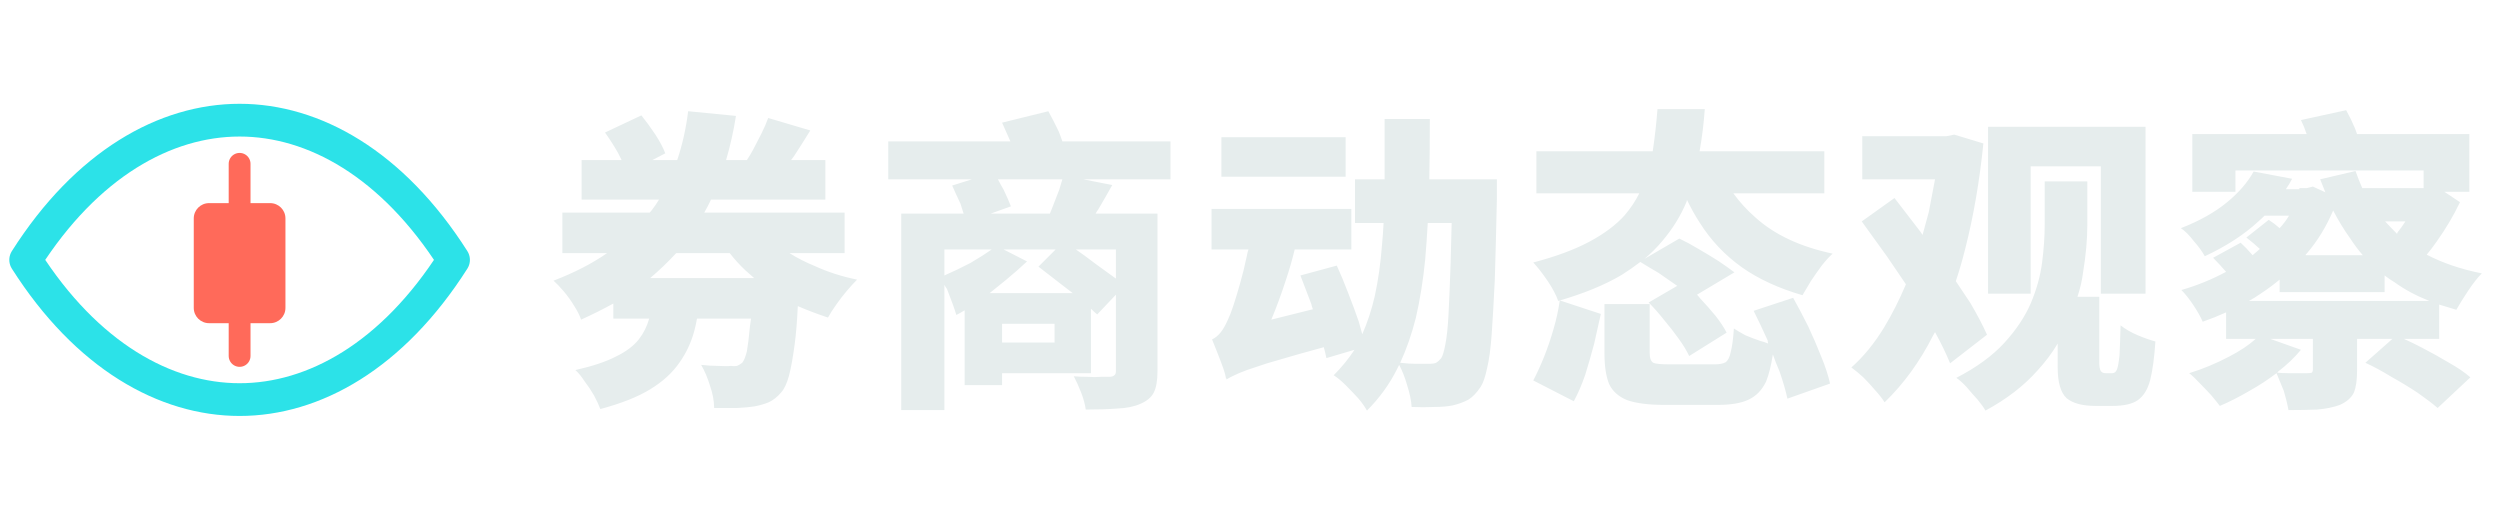
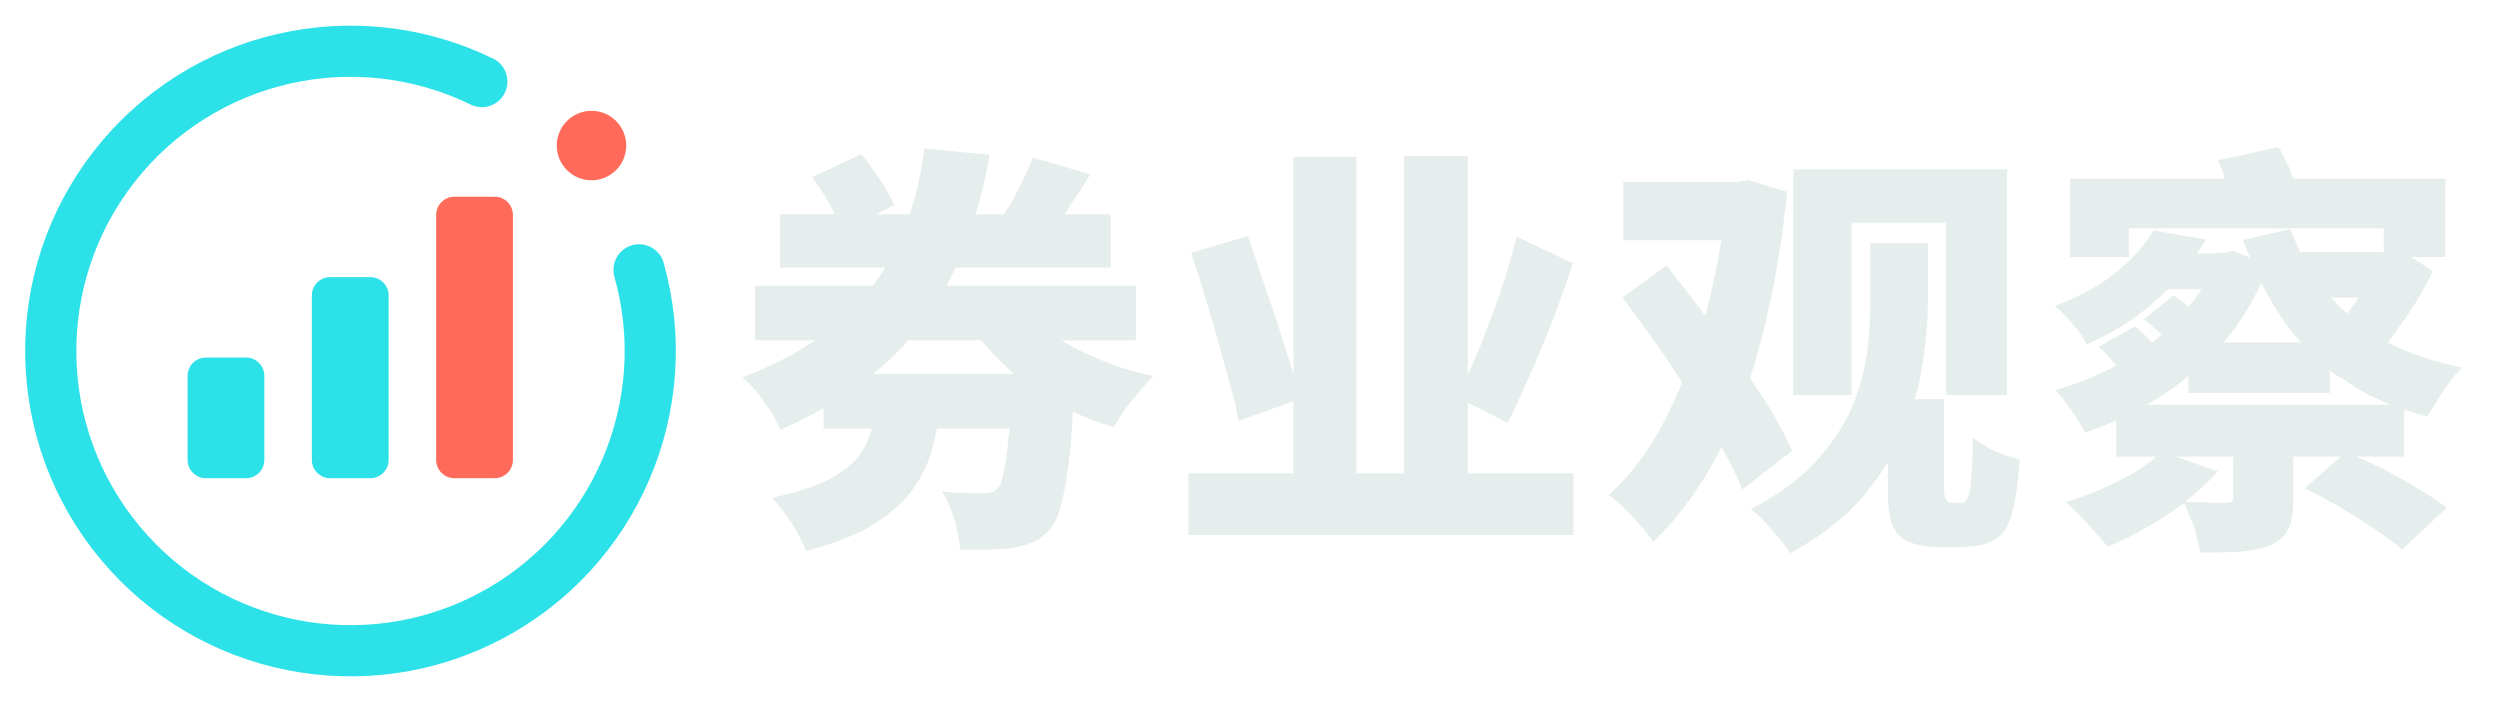
- <svg xmlns="http://www.w3.org/2000/svg" viewBox="0 0 481 100" width="481" height="100">
-   <g transform="translate(-7.66 -3.76) scale(0.21)">
-     <path d="M60 256C116 168 188 128 256 128S396 168 452 256C396 344 324 384 256 384S116 344 60 256Z" fill="none" stroke="#2ce2e8" stroke-width="30" stroke-linejoin="round" />
-     <path d="M256 168V344" stroke="#ff6a5a" stroke-width="20" stroke-linecap="round" />
-     <rect x="214" y="204" width="84" height="110" rx="14" fill="#ff6a5a" />
+ <svg xmlns="http://www.w3.org/2000/svg" viewBox="0 0 357 100">
+   <g transform="translate(-16.8 -16.8) scale(.261)">
+     <path d="M414 212A164 164 0 1 1 328 109" fill="none" stroke="#2ce2e8" stroke-width="28" stroke-linecap="round" />
+     <circle cx="388" cy="144" r="19" fill="#ff6a5a" />
+     <rect x="167" y="260" width="42" height="66" rx="10" fill="#2ce2e8" />
+     <rect x="235" y="216" width="42" height="110" rx="10" fill="#2ce2e8" />
+     <rect x="303" y="172" width="42" height="154" rx="10" fill="#ff6a5a" />
  </g>
-   <path d="M108.2 48.7L108.2 40.9L125.0 40.9Q125.3 40.6 125.5 40.3L125.5 40.3Q126.2 39.4 126.8 38.4L126.8 38.4L111.9 38.4L111.9 30.8L119.6 30.8Q119.3 30.2 118.9 29.4L118.9 29.4Q117.7 27.3 116.4 25.5L116.4 25.5L123.4 22.2Q124.7 23.8 126.1 25.9Q127.4 27.9 128.0 29.5L128.0 29.5L125.5 30.8L130.3 30.8Q131.8 26.3 132.4 21.4L132.4 21.4L141.6 22.3Q140.9 26.7 139.7 30.8L139.7 30.8L143.7 30.8Q144.3 29.9 144.9 28.8L144.9 28.8Q145.7 27.3 146.5 25.7Q147.3 24.1 147.8 22.7L147.8 22.7L155.9 25.1Q154.3 27.7 152.8 30.0L152.8 30.0Q152.5 30.4 152.2 30.8L152.2 30.8L158.8 30.8L158.8 38.4L136.8 38.4Q136.2 39.7 135.5 40.9L135.5 40.9L162.5 40.9L162.5 48.7L151.9 48.7Q154.1 50.1 156.8 51.2L156.8 51.2Q160.5 52.9 164.9 53.8L164.9 53.8Q164.0 54.7 162.9 56.0Q161.8 57.3 160.9 58.6Q159.9 60.0 159.3 61.1L159.3 61.1Q156.3 60.1 153.5 58.9L153.5 58.9Q153.3 63.2 152.9 66.2L152.9 66.2Q152.4 70.0 151.8 72.3Q151.2 74.5 150.3 75.5L150.3 75.5Q149.2 76.8 147.9 77.4Q146.7 77.9 145.1 78.2L145.1 78.2Q143.8 78.4 141.8 78.5Q139.7 78.5 137.4 78.5L137.4 78.5Q137.4 76.5 136.6 74.2Q135.9 71.9 134.9 70.2L134.9 70.2Q136.6 70.4 138.2 70.4Q139.8 70.5 140.6 70.4L140.6 70.4Q141.3 70.5 141.8 70.4Q142.3 70.2 142.8 69.8L142.8 69.8Q143.3 69.2 143.7 67.6Q144.0 65.9 144.3 62.7L144.3 62.7Q144.4 62.1 144.5 61.3L144.5 61.3L134.1 61.3Q133.9 62.5 133.6 63.6L133.6 63.6Q132.7 67.0 130.7 69.8Q128.7 72.7 125.1 74.9Q121.5 77.1 115.5 78.7L115.5 78.7Q115.1 77.6 114.3 76.1Q113.5 74.7 112.5 73.4Q111.6 72.0 110.7 71.2L110.7 71.2Q115.6 70.1 118.5 68.6Q121.4 67.2 122.9 65.3L122.9 65.3Q124.3 63.5 124.9 61.3L124.9 61.3L118.0 61.3L118.0 58.4Q115.1 60.0 111.8 61.5L111.8 61.5Q111.4 60.3 110.5 58.9Q109.6 57.4 108.5 56.1Q107.4 54.8 106.5 54.0L106.5 54.0Q112.5 51.7 116.8 48.7L116.8 48.7L108.2 48.7ZM125.1 53.5L145.1 53.5Q144.2 52.7 143.4 52.0L143.4 52.0Q141.8 50.5 140.4 48.7L140.4 48.7L130.1 48.7Q127.8 51.2 125.1 53.5L125.1 53.5Z M173.4 78.9L173.4 41.1L185.4 41.1Q185.1 40.2 184.8 39.2L184.8 39.2Q183.9 37.3 183.2 35.7L183.2 35.7L187.0 34.5L170.9 34.5L170.9 27.2L194.4 27.2Q193.5 25.2 192.8 23.6L192.8 23.6L201.7 21.4Q202.7 23.2 203.7 25.3L203.7 25.3Q204.1 26.3 204.4 27.2L204.4 27.2L225.2 27.2L225.2 34.5L208.4 34.5L214.0 35.6Q212.6 38.1 211.3 40.3L211.3 40.3Q211.0 40.7 210.8 41.1L210.8 41.1L222.7 41.1L222.7 71.4Q222.7 74.1 222.0 75.5Q221.3 76.9 219.4 77.7L219.4 77.7Q217.6 78.5 215.0 78.6Q212.4 78.8 208.9 78.8L208.9 78.8Q208.7 77.3 208.0 75.5Q207.3 73.7 206.6 72.4L206.6 72.4Q207.8 72.5 209.2 72.5Q210.7 72.6 211.8 72.5Q212.9 72.5 213.4 72.5L213.4 72.5Q214.1 72.5 214.4 72.2Q214.7 72.0 214.7 71.4L214.7 71.4L214.7 56.7L211.1 60.5Q210.5 60.0 209.9 59.4L209.9 59.4L209.9 71.8L192.8 71.8L192.8 74.1L185.6 74.1L185.6 59.7Q184.8 60.2 184.0 60.6L184.0 60.6Q183.8 59.9 183.3 58.5Q182.8 57.1 182.2 55.6L182.2 55.6Q181.9 55.2 181.7 54.8L181.7 54.8L181.7 78.9L173.4 78.9ZM199.8 51.3L199.8 51.3L203.1 48.0L193.1 48.0L197.6 50.3Q195.8 52.0 193.5 53.9L193.5 53.9Q191.9 55.2 190.4 56.4L190.4 56.4L206.4 56.4Q205.1 55.4 203.8 54.4L203.8 54.4Q201.6 52.7 199.8 51.3ZM194.5 39.7L190.6 41.1L202.0 41.1Q202.3 40.3 202.6 39.6L202.6 39.6Q203.2 38.0 203.8 36.5L203.8 36.5Q204.1 35.5 204.4 34.5L204.4 34.5L192.0 34.5Q192.5 35.5 193.1 36.5L193.1 36.5Q194.0 38.4 194.5 39.7L194.5 39.7ZM202.9 62.3L192.8 62.3L192.8 65.9L202.9 65.9L202.9 62.3ZM190.8 48.0L190.8 48.0L181.7 48.0L181.7 53.0Q184.0 52.0 186.7 50.6L186.7 50.6Q189.1 49.2 190.8 48.0ZM214.7 53.6L214.7 48.0L207.0 48.0Q207.8 48.6 208.7 49.2L208.7 49.2Q210.8 50.8 212.9 52.3L212.9 52.3Q213.9 53.0 214.7 53.6L214.7 53.6Z M260.7 42.9L260.7 34.5L266.4 34.5Q266.4 29.0 266.4 22.9L266.4 22.9L275.1 22.9Q275.1 29.0 275.0 34.5L275.0 34.5L288.0 34.5L288.0 35.2Q288.0 35.9 288.0 36.8Q288.0 37.7 288.0 38.3L288.0 38.3Q287.8 47.4 287.6 53.8Q287.3 60.1 287.0 64.3Q286.7 68.5 286.1 70.9Q285.6 73.3 284.9 74.4L284.9 74.4Q283.7 76.2 282.5 76.9Q281.2 77.6 279.5 78.0L279.5 78.0Q278.0 78.3 276.0 78.3Q273.9 78.4 271.6 78.3L271.6 78.3Q271.5 76.5 270.7 74.0L270.7 74.0Q270.1 71.9 269.2 70.2L269.2 70.2Q269.0 70.6 268.8 71.0L268.8 71.0Q266.6 75.4 263.0 79L263.0 79Q262.4 77.9 261.3 76.6Q260.1 75.3 258.9 74.1Q257.7 72.9 256.6 72.2L256.6 72.2Q258.9 69.9 260.6 67.3L260.6 67.3L255.2 68.9Q255.0 67.9 254.7 66.8L254.7 66.8Q252.1 67.5 250.0 68.1L250.0 68.1Q246.3 69.2 243.8 69.9Q241.4 70.7 239.9 71.2Q238.3 71.8 237.5 72.2Q236.6 72.6 236.0 73.0L236.0 73.0L236.0 72.7Q235.9 72.9 235.9 73.0L235.9 73.0Q235.8 72.1 235.3 70.7Q234.8 69.3 234.2 67.8Q233.6 66.3 233.2 65.3L233.2 65.3Q234.1 64.9 234.9 63.9Q235.6 63.0 236.3 61.4L236.3 61.4Q236.7 60.6 237.3 58.8Q237.9 57.0 238.6 54.5Q239.3 52.1 239.9 49.2L239.9 49.2Q240.0 48.6 240.2 48.0L240.2 48.0L233.1 48.0L233.1 40.2L260.0 40.2L260.0 48.0L249.1 48.0Q248.4 50.9 247.4 53.9L247.4 53.9Q246.1 57.9 244.6 61.5L244.6 61.5L252.6 59.5Q252.4 59.0 252.3 58.5L252.3 58.5Q251.2 55.6 250.2 53.0L250.2 53.0L257.2 51.1Q258.3 53.5 259.4 56.4Q260.5 59.2 261.4 61.8L261.4 61.8Q261.8 63.2 262.1 64.3L262.1 64.3Q263.6 60.9 264.5 57.0L264.5 57.0Q265.5 52.4 265.9 47.1L265.9 47.1Q266.1 45.0 266.2 42.9L266.2 42.9L260.7 42.9ZM235.0 34.0L235.0 26.4L258.9 26.4L258.9 34.0L235.0 34.0ZM279.3 42.9L274.7 42.9Q274.5 46.5 274.2 50.0L274.2 50.0Q273.6 56.0 272.4 61.2L272.4 61.2Q271.2 65.9 269.4 69.8L269.4 69.8Q271.1 70.0 272.5 70.0L272.5 70.0Q274.1 70.0 275.1 70.0L275.1 70.0Q275.8 70.0 276.3 69.8Q276.8 69.5 277.3 68.9L277.3 68.9Q277.7 68.3 278.1 66.2Q278.5 64.2 278.7 60.4Q278.9 56.5 279.1 50.6L279.1 50.6Q279.2 47.1 279.3 42.9L279.3 42.9Z M295.6 37.2L295.6 29.1L318.0 29.1Q318.0 28.8 318.1 28.3L318.1 28.3Q318.6 24.8 318.9 21.0L318.9 21.0L328.0 21.0Q327.7 25.2 327.0 29.1L327.0 29.1L351.0 29.1L351.0 37.2L333.5 37.2Q335.3 39.7 337.7 41.8L337.7 41.8Q343.2 46.8 352.6 48.8L352.6 48.8Q351.6 49.7 350.5 51.1Q349.4 52.6 348.4 54.1Q347.5 55.6 346.8 56.8L346.8 56.8Q339.9 54.8 335.1 51.4Q330.2 47.9 327.0 42.8L327.0 42.8Q325.7 40.8 324.6 38.5L324.6 38.5Q324.5 38.6 324.5 38.8L324.5 38.8Q322.8 42.9 319.8 46.4L319.8 46.4Q318.3 48.2 316.4 49.8L316.4 49.8L323.1 45.9Q324.8 46.7 326.8 47.9Q328.7 49.0 330.6 50.2Q332.4 51.4 333.7 52.4L333.7 52.4L326.5 56.7Q326.8 57.0 327.1 57.4L327.1 57.4Q328.7 59.1 330.1 60.8Q331.5 62.6 332.2 64.0L332.2 64.0L325.0 68.5Q324.3 67.0 323.0 65.2Q321.8 63.5 320.2 61.6Q318.7 59.7 317.2 58.2L317.2 58.2L322.7 55.0Q321.0 53.8 319.1 52.5L319.1 52.5Q317.2 51.4 315.6 50.4L315.6 50.4Q313.9 51.7 312.0 52.9L312.0 52.9Q307.1 55.8 299.8 57.9L299.8 57.9Q299.2 56.2 297.8 54.1Q296.3 51.9 295.0 50.5L295.0 50.5Q301.5 48.8 305.8 46.5Q310.1 44.2 312.6 41.4L312.6 41.4Q314.3 39.4 315.4 37.2L315.4 37.2L295.6 37.2ZM308.7 68.0L308.7 58.5L317.4 58.5L317.4 67.9Q317.4 69.4 318.1 69.8Q318.7 70.1 321.2 70.1L321.2 70.1L329.9 70.1Q331.3 70.1 332.0 69.7Q332.7 69.2 333.0 67.7Q333.4 66.2 333.6 63.2L333.6 63.2Q334.5 63.8 335.8 64.5Q337.2 65.1 338.7 65.6L338.7 65.6Q339.5 65.8 340.2 66.1L340.2 66.1Q340.1 65.8 340.1 65.5L340.1 65.5Q338.7 62.4 337.4 59.8L337.4 59.8L345.0 57.3Q346.4 59.8 347.9 62.8Q349.3 65.8 350.4 68.6Q351.6 71.5 352.1 73.8L352.1 73.8L343.9 76.7Q343.4 74.4 342.4 71.5L342.4 71.5Q341.7 69.9 341.1 68.2L341.1 68.2Q340.6 71.4 339.8 73.4L339.8 73.4Q338.6 75.9 336.4 76.9Q334.3 77.9 330.5 77.9L330.5 77.9L320.2 77.9Q315.7 77.9 313.1 77.0Q310.6 76.0 309.6 73.9Q308.7 71.7 308.7 68.0L308.7 68.0ZM300.1 57.8L300.1 57.8L308.0 60.4Q307.4 63.2 306.7 66.2Q305.9 69.2 305.0 72.1Q304.0 75.0 302.8 77.2L302.8 77.2L295.0 73.2Q296.1 71.1 297.1 68.6Q298.1 66.1 298.9 63.3Q299.7 60.6 300.1 57.8Z M358.3 34.5L358.3 26.2L374.5 26.2L376.0 25.9L381.6 27.6Q380.5 38.5 378.1 47.9L378.1 47.9Q377.3 51.1 376.3 54.1L376.3 54.1Q377.8 56.3 379.1 58.3L379.1 58.3Q381.1 61.7 382.3 64.4L382.3 64.4L375.2 69.9Q374.1 67.2 372.3 63.9L372.3 63.9Q372.1 64.2 371.9 64.6L371.9 64.6Q368.1 72.1 362.6 77.4L362.6 77.4Q361.9 76.3 360.8 75.1Q359.7 73.8 358.5 72.6Q357.3 71.5 356.2 70.7L356.2 70.7Q359.7 67.6 362.5 63.0L362.5 63.0Q364.8 59.2 366.7 54.7L366.7 54.7Q364.9 52.0 363.1 49.4L363.1 49.4Q360.5 45.8 358.2 42.6L358.2 42.6L364.5 38.1Q366.9 41.2 369.5 44.6L369.5 44.6Q369.7 44.9 369.9 45.2L369.9 45.2Q370.5 43.0 371.1 40.8L371.1 40.8Q371.7 37.6 372.3 34.5L372.3 34.5L358.3 34.5ZM382.5 56.5L382.5 24.4L412.8 24.4L412.8 56.5L404.2 56.5L404.2 32.0L390.7 32.0L390.7 56.5L382.5 56.5ZM393.4 43.2L393.4 34.9L401.6 34.9L401.6 43.3Q401.6 47.4 400.8 52.3L400.8 52.3Q400.5 54.7 399.7 57.1L399.7 57.1L403.9 57.1L403.9 69.8Q403.9 70.9 404.2 71.4Q404.5 71.8 405.1 71.8L405.1 71.8L406.4 71.8Q407.0 71.8 407.3 71.1Q407.6 70.3 407.8 68.3Q407.9 66.3 408.0 62.6L408.0 62.6Q409.4 63.7 411.3 64.5Q413.2 65.3 414.7 65.7L414.7 65.7Q414.4 70.3 413.7 73.1Q413.0 75.8 411.3 77.0Q409.7 78.1 406.4 78.1L406.4 78.1L403.2 78.1Q399.4 78.1 397.6 76.6Q395.9 75.0 395.9 70.7L395.9 70.7L395.9 66.1Q394.3 68.8 392.0 71.3L392.0 71.3Q388.1 75.7 382.0 79L382.0 79Q381.5 78.1 380.5 76.9Q379.4 75.7 378.4 74.5Q377.3 73.3 376.4 72.7L376.4 72.7Q382.2 69.7 385.6 66.0Q389.0 62.3 390.7 58.4Q392.4 54.4 392.9 50.5Q393.4 46.6 393.4 43.2L393.4 43.2Z M433.6 33.0L433.6 33.0L441.0 34.4Q440.5 35.4 439.8 36.4L439.8 36.4L442.4 36.4L442.4 36.2L443.8 36.2L445.0 35.9L447.4 37.0Q446.9 35.8 446.4 34.5L446.4 34.5L453.2 32.9Q453.8 34.6 454.5 36.2L454.5 36.2L466.3 36.2L466.3 32.8L430.1 32.8L430.1 36.9L421.8 36.9L421.8 25.8L443.8 25.8Q443.3 24.3 442.7 23.1L442.7 23.1L451.4 21.2Q452.3 22.8 453.1 24.7L453.1 24.7Q453.3 25.3 453.5 25.8L453.5 25.8L475.1 25.8L475.1 36.9L470.3 36.9L473.3 38.9Q471.5 42.7 468.8 46.5L468.8 46.5Q467.9 47.8 466.9 49.0L466.9 49.0Q471.5 51.4 477.5 52.6L477.5 52.6Q476.3 53.8 474.9 55.9Q473.5 58.0 472.6 59.6L472.6 59.6Q470.9 59.1 469.3 58.6L469.3 58.6L469.3 65.2L462.5 65.2Q464.1 65.9 466.0 66.9L466.0 66.9Q468.7 68.3 471.2 69.8Q473.7 71.2 475.3 72.6L475.3 72.6L469.0 78.5Q467.5 77.2 465.2 75.6Q462.8 74.0 460.1 72.5Q457.5 70.9 455.1 69.8L455.1 69.8L460.3 65.2L453.5 65.2L453.5 71.3Q453.5 74.0 452.9 75.5Q452.2 77.0 450.2 77.9L450.2 77.9Q448.3 78.6 445.8 78.8Q443.3 78.9 440.3 78.9L440.3 78.9Q440.0 77.2 439.4 75.2L439.4 75.2Q438.6 73.3 438.0 71.8L438.0 71.8Q435.5 73.7 432.8 75.2L432.8 75.2Q429.9 76.9 427.1 78.1L427.1 78.1Q426.5 77.3 425.4 76.0Q424.3 74.8 423.2 73.7Q422.1 72.5 421.2 71.8L421.2 71.8Q425.1 70.6 428.9 68.6L428.9 68.6Q432.0 67.0 434.0 65.2L434.0 65.2L428.3 65.2L428.3 60.1Q426.1 61.1 423.8 61.9L423.8 61.9Q423.2 60.5 422.0 58.7Q420.8 56.9 419.7 55.8L419.7 55.8Q424.2 54.5 428.3 52.3L428.3 52.3Q428.3 52.3 428.3 52.3L428.3 52.3Q427.0 50.8 425.8 49.6L425.8 49.6L431.1 46.7Q432.2 47.7 433.4 49.1L433.4 49.1Q434.1 48.5 434.8 47.9L434.8 47.9Q433.5 46.7 432.2 45.7L432.2 45.7L436.5 42.3Q437.6 43.0 438.6 43.9L438.6 43.9Q439.7 42.7 440.4 41.5L440.4 41.5L435.7 41.5Q435.1 42.1 434.4 42.7L434.4 42.7Q430.4 46.4 424.2 49.3L424.2 49.3Q423.5 48.0 422.1 46.4Q420.8 44.7 419.6 43.9L419.6 43.9Q425.0 41.8 428.5 38.9Q431.9 36.1 433.6 33.0ZM432.7 57.9L467.4 57.9Q463.6 56.4 460.7 54.3L460.7 54.3Q459.7 53.7 458.8 53.0L458.8 53.0L458.8 56.2L438.6 56.2L438.6 53.8Q436.8 55.3 434.8 56.6L434.8 56.6Q433.8 57.3 432.7 57.9L432.7 57.9ZM443.6 49.1L454.6 49.1Q453.3 47.6 452.2 45.9L452.2 45.9Q450.4 43.4 448.9 40.5L448.9 40.5Q446.9 45.2 443.8 48.8L443.8 48.8Q443.6 48.9 443.6 49.1L443.6 49.1ZM445.0 65.2L436.8 65.2L442.7 67.3Q440.9 69.5 438.3 71.5L438.3 71.5Q438.2 71.7 438.1 71.7L438.1 71.7Q439.1 71.8 440.3 71.8L440.3 71.8Q441.5 71.8 442.6 71.8L442.6 71.8L443.9 71.8Q444.5 71.8 444.8 71.7Q445.0 71.5 445.0 71.0L445.0 71.0L445.0 65.2ZM461.2 45.0L461.2 45.0Q461.2 44.9 461.3 44.7L461.3 44.7Q462.1 43.7 462.8 42.6L462.8 42.6L458.9 42.6Q460.0 43.8 461.2 45.0Z" fill="#e6eded" />
+   <path d="M107.8 48.6L107.8 40.8L124.6 40.8Q124.9 40.5 125.1 40.2L125.1 40.2Q125.8 39.2 126.4 38.2L126.4 38.2L111.4 38.2L111.4 30.6L119.2 30.6Q118.9 30.0 118.5 29.2L118.5 29.2Q117.2 27.0 116.0 25.3L116.0 25.3L123.0 22.0Q124.3 23.6 125.7 25.7Q127.0 27.7 127.7 29.3L127.7 29.3L125.1 30.6L129.9 30.6Q131.4 26.1 132.0 21.2L132.0 21.2L141.3 22.1Q140.6 26.4 139.3 30.6L139.3 30.6L143.4 30.6Q144.0 29.6 144.6 28.6L144.6 28.6Q145.4 27.1 146.2 25.5Q147.0 23.8 147.5 22.5L147.5 22.5L155.7 24.9Q154.1 27.5 152.5 29.8L152.5 29.8Q152.3 30.2 152.0 30.6L152.0 30.6L158.6 30.6L158.6 38.2L136.5 38.2Q135.8 39.5 135.2 40.8L135.2 40.8L162.2 40.8L162.2 48.6L151.6 48.6Q153.8 50.0 156.5 51.1L156.5 51.1Q160.3 52.8 164.7 53.7L164.7 53.7Q163.8 54.6 162.7 55.9Q161.6 57.2 160.6 58.5Q159.7 59.9 159.1 61.0L159.1 61.0Q156.0 60.1 153.2 58.8L153.2 58.8Q153.0 63.1 152.6 66.2L152.6 66.2Q152.1 70.0 151.5 72.2Q150.9 74.5 150.0 75.5L150.0 75.5Q148.9 76.8 147.6 77.4Q146.4 77.9 144.8 78.2L144.8 78.2Q143.5 78.4 141.4 78.5Q139.4 78.5 137.1 78.5L137.1 78.5Q137.0 76.5 136.3 74.2Q135.6 71.9 134.5 70.2L134.5 70.2Q136.3 70.4 137.9 70.4Q139.4 70.5 140.3 70.4L140.3 70.4Q141.0 70.5 141.5 70.3Q142.0 70.2 142.5 69.7L142.5 69.7Q143.0 69.2 143.3 67.5Q143.7 65.9 144.0 62.7L144.0 62.7Q144.1 62.0 144.2 61.2L144.2 61.2L133.8 61.2Q133.5 62.4 133.3 63.5L133.3 63.5Q132.4 67.0 130.4 69.8Q128.4 72.6 124.7 74.9Q121.1 77.1 115.1 78.7L115.1 78.7Q114.7 77.5 113.9 76.1Q113.1 74.7 112.1 73.3Q111.1 72.0 110.2 71.1L110.2 71.1Q115.2 70.0 118.1 68.6Q121.0 67.1 122.5 65.3L122.5 65.3Q123.9 63.5 124.5 61.2L124.5 61.2L117.6 61.2L117.6 58.3Q114.7 59.9 111.4 61.4L111.4 61.4Q111.0 60.3 110.1 58.8Q109.1 57.3 108.1 56.0Q107.0 54.7 106 53.9L106 53.9Q112.0 51.6 116.4 48.6L116.4 48.6L107.8 48.6ZM124.7 53.4L144.8 53.4Q143.9 52.6 143.1 51.8L143.1 51.8Q141.5 50.3 140.1 48.6L140.1 48.6L129.7 48.6Q127.5 51.1 124.7 53.4L124.7 53.4Z M169.7 76.4L169.7 67.6L184.7 67.6L184.7 57.3L176.9 60.1Q176.3 57.0 175.1 52.9Q174.0 48.8 172.7 44.4Q171.4 40.0 170.1 36.1L170.1 36.1L178.2 33.7Q179.5 37.4 180.9 41.7Q182.4 45.9 183.6 49.9L183.6 49.9Q184.2 51.7 184.7 53.4L184.7 53.4L184.7 22.4L193.7 22.4L193.7 67.6L200.5 67.6L200.5 22.3L209.6 22.3L209.6 53.5Q210.4 51.8 211.2 49.9L211.2 49.9Q212.7 46.1 214.2 41.9Q215.6 37.7 216.6 33.8L216.6 33.8L224.6 37.6Q223.3 41.6 221.7 45.8Q220.1 49.9 218.4 53.7Q216.8 57.4 215.3 60.4L215.3 60.4L209.6 57.5L209.6 67.6L224.7 67.6L224.7 76.4L169.7 76.4Z M231.8 34.3L231.8 26.0L248.1 26.0L249.6 25.7L255.2 27.4Q254.1 38.4 251.7 47.7L251.7 47.7Q250.9 50.9 249.9 54.0L249.9 54.0Q251.4 56.2 252.7 58.3L252.7 58.3Q254.7 61.6 255.9 64.4L255.9 64.4L248.8 69.9Q247.7 67.1 245.8 63.8L245.8 63.8Q245.7 64.2 245.5 64.5L245.5 64.5Q241.6 72.0 236.1 77.4L236.1 77.4Q235.4 76.3 234.3 75.1Q233.2 73.8 232 72.6Q230.8 71.4 229.7 70.7L229.7 70.7Q233.2 67.6 236.1 62.9L236.1 62.9Q238.4 59.1 240.2 54.6L240.2 54.6Q238.5 51.9 236.6 49.2L236.6 49.2Q234.1 45.7 231.7 42.5L231.7 42.5L238.0 37.9Q240.4 41.0 243.1 44.5L243.1 44.5Q243.2 44.8 243.5 45.1L243.5 45.1Q244.1 42.9 244.6 40.6L244.6 40.6Q245.3 37.5 245.8 34.3L245.8 34.3L231.8 34.3ZM256.1 56.4L256.1 24.2L286.6 24.2L286.6 56.4L277.9 56.4L277.9 31.8L264.4 31.8L264.4 56.4L256.1 56.4ZM267.1 43.0L267.1 34.7L275.3 34.7L275.3 43.2Q275.3 47.3 274.5 52.1L274.5 52.1Q274.2 54.6 273.4 57.0L273.4 57.0L277.6 57.0L277.6 69.7Q277.6 70.9 277.9 71.3Q278.2 71.8 278.8 71.8L278.8 71.8L280.1 71.8Q280.7 71.8 281.0 71.0Q281.4 70.3 281.5 68.3Q281.7 66.2 281.7 62.5L281.7 62.5Q283.2 63.6 285.0 64.5Q286.9 65.3 288.4 65.6L288.4 65.6Q288.1 70.3 287.4 73.0Q286.7 75.8 285.1 76.9Q283.4 78.1 280.1 78.1L280.1 78.1L276.9 78.1Q273.1 78.1 271.3 76.6Q269.6 75.0 269.6 70.7L269.6 70.7L269.6 66.0Q267.9 68.7 265.7 71.3L265.7 71.3Q261.8 75.7 255.6 79L255.6 79Q255.1 78.1 254.1 76.9Q253.0 75.7 252.0 74.5Q250.9 73.3 250.0 72.7L250.0 72.7Q255.8 69.7 259.2 66.0Q262.7 62.2 264.4 58.3Q266.1 54.3 266.6 50.4Q267.1 46.5 267.1 43.0L267.1 43.0Z M307.5 32.9L307.5 32.9L315.0 34.2Q314.4 35.2 313.7 36.2L313.7 36.2L316.3 36.2L316.3 36.1L317.7 36.1L318.9 35.8L321.3 36.8Q320.8 35.6 320.3 34.3L320.3 34.3L327.1 32.7Q327.7 34.4 328.5 36.0L328.5 36.0L340.4 36.0L340.4 32.6L304.0 32.6L304.0 36.7L295.6 36.7L295.6 25.5L317.7 25.5Q317.3 24.1 316.7 22.9L316.7 22.9L325.4 21Q326.2 22.6 327.1 24.4L327.1 24.4Q327.2 25.1 327.5 25.5L327.5 25.5L349.2 25.5L349.2 36.7L344.3 36.7L347.4 38.7Q345.6 42.6 342.8 46.4L342.8 46.4Q341.9 47.7 341.0 48.9L341.0 48.9Q345.6 51.3 351.6 52.5L351.6 52.5Q350.3 53.7 348.9 55.8Q347.5 58.0 346.6 59.5L346.6 59.5Q345.0 59.0 343.3 58.5L343.3 58.5L343.3 65.2L336.5 65.2Q338.1 65.9 340.0 66.8L340.0 66.8Q342.7 68.2 345.2 69.7Q347.7 71.2 349.4 72.5L349.4 72.5L343.0 78.5Q341.6 77.2 339.2 75.6Q336.8 74.0 334.1 72.4Q331.5 70.9 329.1 69.7L329.1 69.7L334.3 65.2L327.5 65.2L327.5 71.3Q327.5 74.0 326.8 75.5Q326.1 77.0 324.2 77.9L324.2 77.9Q322.2 78.6 319.7 78.8Q317.3 78.9 314.2 78.9L314.2 78.9Q313.9 77.2 313.3 75.2L313.3 75.2Q312.5 73.3 311.9 71.8L311.9 71.8Q309.4 73.7 306.7 75.2L306.7 75.2Q303.8 76.9 301.0 78.1L301.0 78.1Q300.3 77.2 299.2 76.0Q298.1 74.8 297.0 73.6Q295.9 72.5 295 71.7L295 71.7Q299.0 70.5 302.7 68.6L302.7 68.6Q305.9 67.0 307.9 65.2L307.9 65.2L302.2 65.2L302.2 60.0Q300.0 61.0 297.7 61.8L297.7 61.8Q297.1 60.4 295.8 58.6Q294.6 56.8 293.5 55.7L293.5 55.7Q298.1 54.4 302.2 52.2L302.2 52.2Q302.1 52.2 302.1 52.1L302.1 52.1Q300.9 50.6 299.7 49.5L299.7 49.5L304.9 46.6Q306.1 47.6 307.3 48.9L307.3 48.9Q308.0 48.4 308.7 47.8L308.7 47.8Q307.3 46.5 306.1 45.6L306.1 45.6L310.4 42.2Q311.5 42.9 312.5 43.8L312.5 43.8Q313.6 42.6 314.4 41.3L314.4 41.3L309.6 41.3Q309.0 41.9 308.3 42.5L308.3 42.5Q304.3 46.3 298.0 49.2L298.0 49.2Q297.4 47.9 296.0 46.3Q294.6 44.6 293.4 43.7L293.4 43.7Q298.9 41.6 302.3 38.8Q305.8 35.9 307.5 32.9ZM306.6 57.8L341.4 57.8Q337.6 56.3 334.7 54.2L334.7 54.2Q333.6 53.6 332.7 52.9L332.7 52.9L332.7 56.1L312.5 56.1L312.5 53.7Q310.7 55.2 308.7 56.5L308.7 56.5Q307.6 57.2 306.6 57.8L306.6 57.8ZM317.5 48.9L328.6 48.9Q327.3 47.5 326.1 45.8L326.1 45.8Q324.4 43.3 322.9 40.4L322.9 40.4Q320.8 45.0 317.7 48.7L317.7 48.7Q317.6 48.8 317.5 48.9L317.5 48.9ZM318.9 65.2L310.7 65.2L316.7 67.3Q314.8 69.5 312.2 71.5L312.2 71.5Q312.1 71.6 312.0 71.7L312.0 71.7Q313.0 71.7 314.2 71.7L314.2 71.7Q315.4 71.8 316.5 71.8L316.5 71.8L317.9 71.8Q318.5 71.8 318.7 71.6Q318.9 71.4 318.9 71.0L318.9 71.0L318.9 65.2ZM335.2 44.8L335.2 44.8Q335.2 44.7 335.3 44.6L335.3 44.6Q336.1 43.6 336.8 42.5L336.8 42.5L332.9 42.5Q333.9 43.7 335.2 44.8Z" fill="#e6eded" />
</svg>
